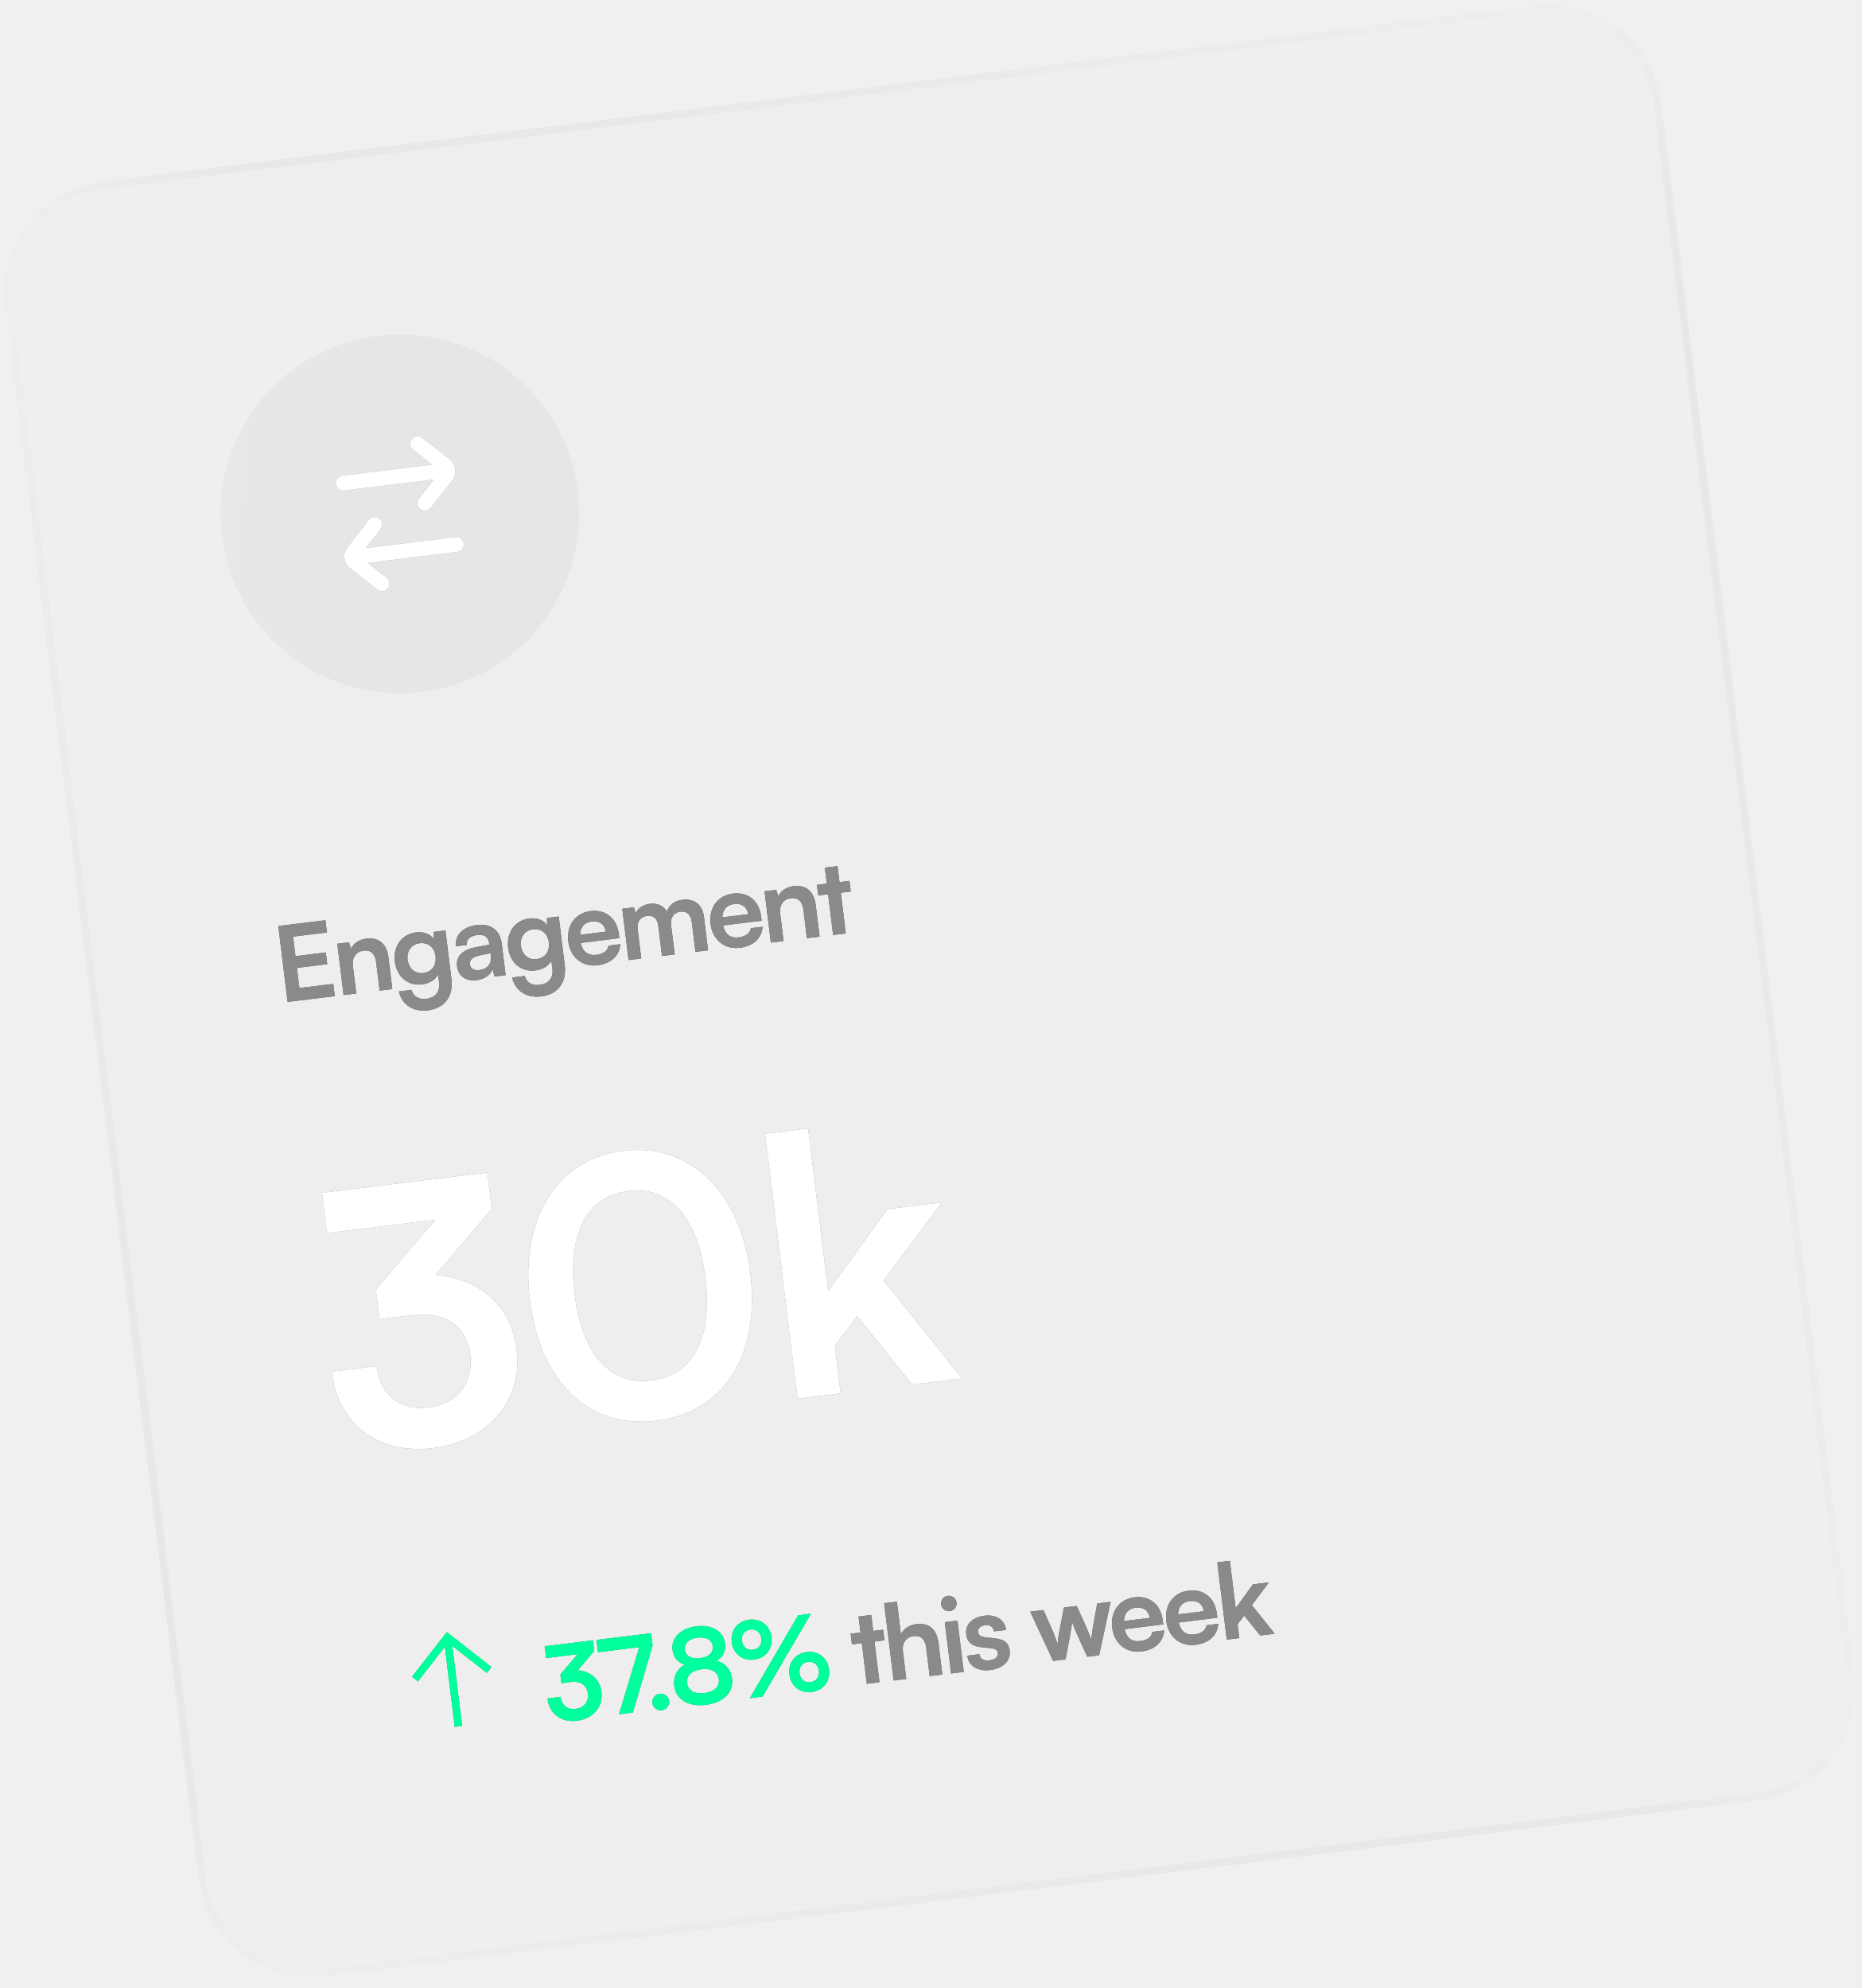
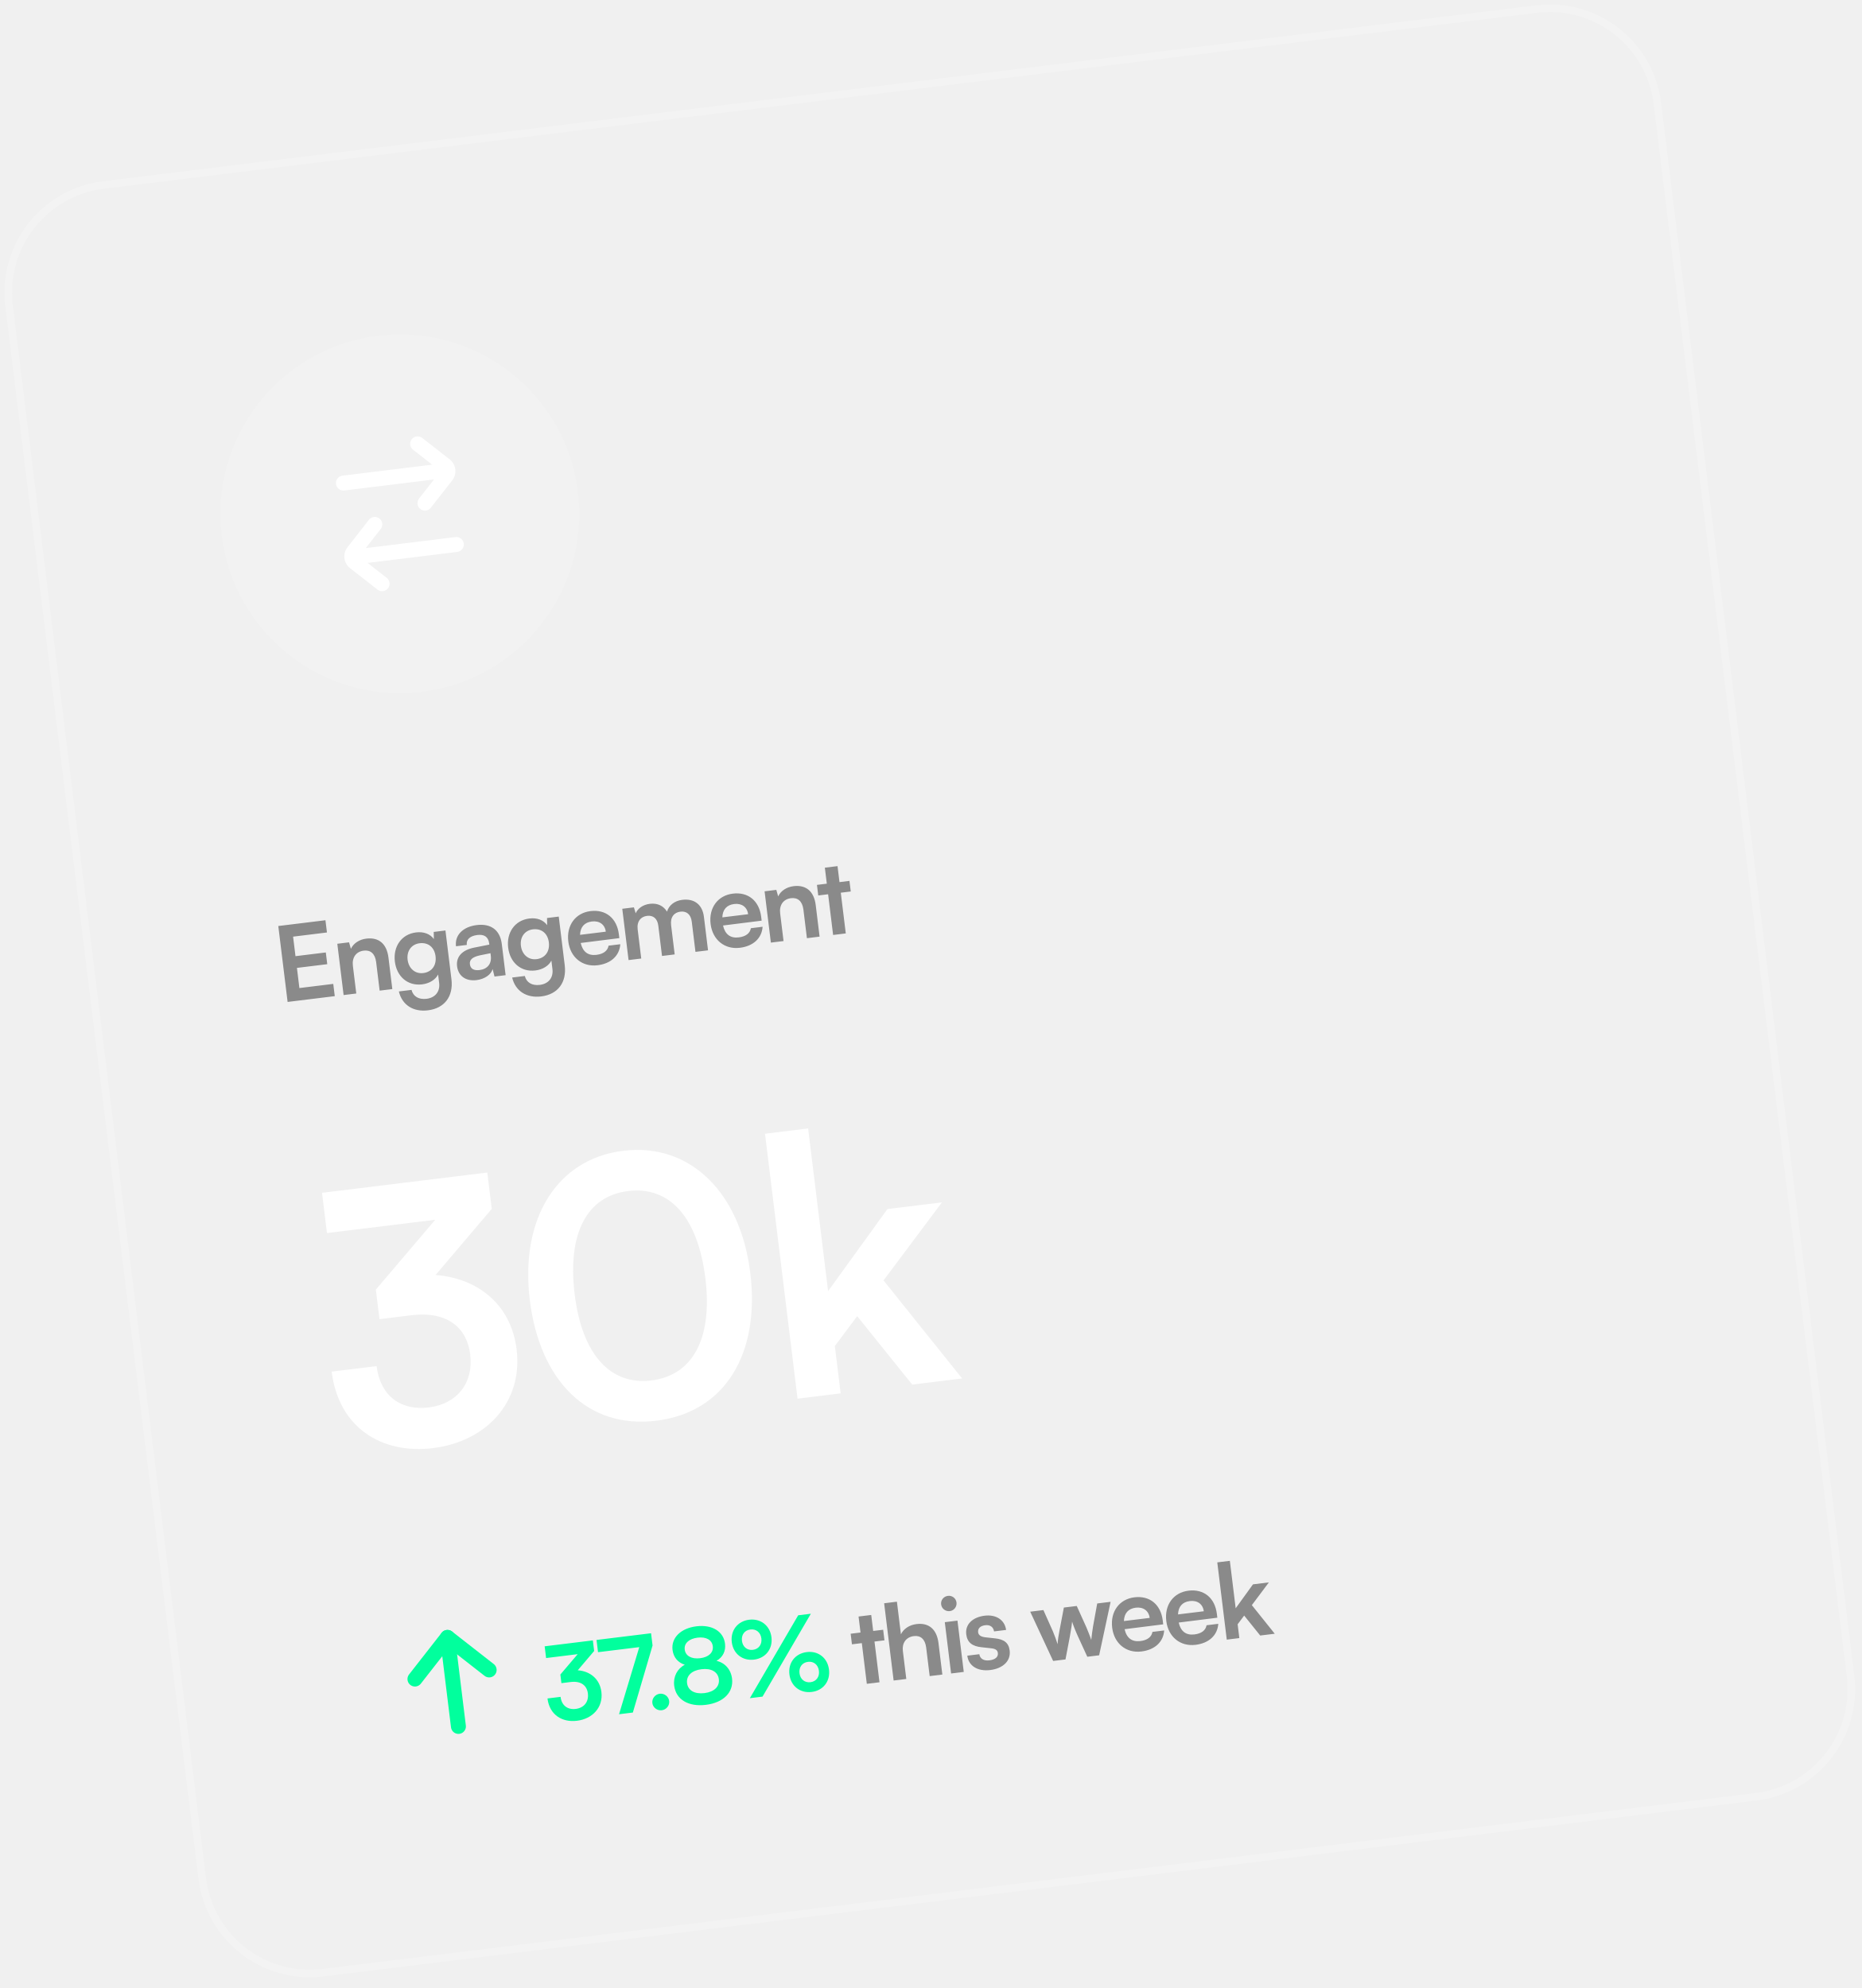
<svg xmlns="http://www.w3.org/2000/svg" width="249" height="266" viewBox="0 0 249 266" fill="none">
  <g filter="url(#filter0_b_3_879)">
    <rect y="26.953" width="221.159" height="240" rx="14" transform="rotate(-7 0 26.9526)" fill="white" fill-opacity="0.02" />
    <rect x="-0.557" y="26.517" width="222.159" height="241" rx="14.5" transform="rotate(-7 -0.557208 26.5173)" stroke="white" stroke-opacity="0.2" />
    <rect x="26.746" y="47.849" width="48" height="48" rx="24" transform="rotate(-7 26.746 47.8491)" fill="white" fill-opacity="0.1" />
    <g clip-path="url(#clip0_3_879)">
      <path d="M51.73 77.317C52.166 77.657 52.243 78.285 51.903 78.721C51.563 79.156 50.934 79.233 50.499 78.893L46.83 76.026C45.959 75.346 45.805 74.089 46.485 73.219L49.352 69.549C49.692 69.114 50.32 69.036 50.756 69.376C51.191 69.716 51.268 70.345 50.928 70.78L48.931 73.335L60.927 71.862C61.475 71.795 61.974 72.185 62.042 72.733C62.109 73.281 61.719 73.78 61.171 73.848L49.175 75.32L51.73 77.317Z" fill="white" />
      <path d="M45.813 63.643C45.265 63.71 44.875 64.209 44.942 64.757C45.01 65.306 45.508 65.695 46.057 65.628L58.052 64.155L56.056 66.71C55.716 67.146 55.793 67.774 56.228 68.114C56.663 68.454 57.292 68.377 57.632 67.942L60.499 64.272C61.179 63.402 61.025 62.145 60.154 61.465L56.485 58.598C56.05 58.258 55.421 58.335 55.081 58.77C54.741 59.205 54.818 59.834 55.253 60.174L57.809 62.17L45.813 63.643Z" fill="white" />
    </g>
    <path d="M44.783 133.287L38.474 134.062L37.227 123.904L43.536 123.13L43.737 124.769L39.207 125.326L39.528 127.938L43.585 127.44L43.778 129.01L39.721 129.508L40.051 132.204L44.581 131.648L44.783 133.287ZM47.66 132.934L45.965 133.142L45.122 126.278L46.692 126.085L46.94 126.957C47.286 126.21 48.07 125.704 49.001 125.59C50.724 125.378 51.745 126.339 51.963 128.118L52.482 132.342L50.786 132.55L50.317 128.729C50.176 127.576 49.538 127.09 48.662 127.197C47.62 127.325 47.07 128.126 47.206 129.238L47.66 132.934ZM52.822 128.661C52.576 126.66 53.698 124.999 55.657 124.759C56.686 124.632 57.544 124.964 58.038 125.651L58.019 124.694L59.589 124.501L60.39 131.019C60.671 133.311 59.471 134.911 57.248 135.184C55.275 135.427 53.789 134.467 53.355 132.658L55.05 132.45C55.271 133.326 56.016 133.77 57.059 133.642C58.226 133.499 58.886 132.67 58.746 131.531L58.606 130.391C58.254 131.083 57.455 131.59 56.469 131.711C54.523 131.95 53.066 130.648 52.822 128.661ZM54.526 128.41C54.667 129.563 55.51 130.334 56.621 130.198C57.789 130.054 58.411 129.146 58.264 127.951C58.12 126.783 57.313 126.065 56.132 126.21C55.006 126.348 54.388 127.284 54.526 128.41ZM63.755 131.141C62.296 131.32 61.303 130.582 61.144 129.29C60.989 128.025 61.809 127.12 63.419 126.796L65.457 126.39L65.438 126.238C65.324 125.307 64.722 125 63.86 125.105C62.86 125.228 62.355 125.713 62.444 126.436L60.999 126.613C60.816 125.127 61.92 124.004 63.782 123.775C65.63 123.548 66.892 124.409 67.126 126.312L67.638 130.481L66.151 130.664L65.901 129.665C65.697 130.409 64.825 131.01 63.755 131.141ZM64.154 129.795C65.196 129.667 65.787 128.959 65.657 127.903L65.612 127.542L64.195 127.829C63.151 128.056 62.79 128.453 62.859 129.009C62.935 129.634 63.39 129.888 64.154 129.795ZM67.978 126.8C67.732 124.799 68.854 123.138 70.813 122.898C71.841 122.771 72.7 123.103 73.194 123.79L73.175 122.833L74.745 122.641L75.545 129.158C75.827 131.45 74.627 133.051 72.404 133.324C70.43 133.566 68.944 132.606 68.511 130.797L70.206 130.589C70.426 131.465 71.172 131.909 72.214 131.781C73.381 131.638 74.041 130.809 73.901 129.67L73.761 128.53C73.409 129.222 72.611 129.729 71.624 129.851C69.679 130.089 68.222 128.787 67.978 126.8ZM69.682 126.549C69.823 127.702 70.665 128.473 71.777 128.337C72.944 128.193 73.566 127.285 73.42 126.09C73.276 124.923 72.469 124.204 71.287 124.349C70.162 124.487 69.543 125.423 69.682 126.549ZM79.939 129.154C77.897 129.405 76.283 128.094 76.022 125.968C75.757 123.814 76.978 122.155 78.993 121.907C81.05 121.655 82.525 122.87 82.787 125.01L82.85 125.524L77.683 126.173C77.957 127.366 78.671 127.899 79.796 127.761C80.727 127.647 81.294 127.21 81.409 126.533L82.979 126.341C82.871 127.877 81.732 128.934 79.939 129.154ZM79.177 123.295C78.177 123.418 77.632 124.035 77.592 125.084L81.038 124.661C80.922 123.716 80.192 123.171 79.177 123.295ZM85.78 128.254L84.085 128.462L83.242 121.597L84.798 121.406L85.036 122.195C85.314 121.583 85.954 121.053 86.94 120.932C87.983 120.804 88.768 121.229 89.227 121.977C89.477 121.142 90.22 120.529 91.262 120.401C92.929 120.196 93.969 121.084 94.164 122.668L94.715 127.157L93.034 127.363L92.537 123.319C92.416 122.333 91.825 121.883 91.019 121.982C90.199 122.083 89.638 122.688 89.777 123.813L90.254 127.704L88.559 127.912L88.061 123.855C87.943 122.896 87.366 122.445 86.56 122.544C85.754 122.643 85.166 123.251 85.302 124.363L85.78 128.254ZM98.976 126.817C96.933 127.067 95.32 125.756 95.058 123.63C94.794 121.477 96.015 119.817 98.03 119.57C100.086 119.317 101.561 120.533 101.824 122.673L101.887 123.187L96.72 123.835C96.993 125.029 97.708 125.562 98.833 125.424C99.764 125.309 100.331 124.873 100.446 124.196L102.016 124.003C101.908 125.54 100.768 126.597 98.976 126.817ZM98.214 120.958C97.214 121.081 96.669 121.698 96.628 122.746L100.075 122.323C99.959 121.378 99.229 120.833 98.214 120.958ZM104.817 125.916L103.121 126.124L102.279 119.26L103.849 119.067L104.097 119.939C104.442 119.192 105.227 118.686 106.158 118.572C107.881 118.36 108.901 119.321 109.12 121.1L109.638 125.324L107.943 125.532L107.474 121.711C107.332 120.558 106.694 120.072 105.819 120.179C104.777 120.307 104.226 121.108 104.363 122.22L104.817 125.916ZM113.142 124.894L111.447 125.102L110.778 119.655L109.458 119.817L109.284 118.4L110.604 118.238L110.341 116.098L112.037 115.89L112.299 118.029L113.633 117.866L113.807 119.283L112.473 119.447L113.142 124.894Z" fill="#8A8A8A" />
    <path d="M55.004 175.984L50.764 176.505L50.279 172.551L58.223 163.209L43.74 164.987L43.079 159.603L65.185 156.889L65.782 161.749L58.261 170.603C63.725 170.996 68.35 174.394 69.105 180.54C69.982 187.686 64.964 192.897 57.913 193.762C51.1 194.599 45.297 191.056 44.373 183.528L50.375 182.791C50.867 186.793 53.625 188.776 57.341 188.319C61.153 187.851 63.373 185.064 62.9 181.205C62.467 177.679 59.864 175.388 55.004 175.984ZM70.874 173.939C69.546 163.124 74.457 155.074 83.366 153.98C92.275 152.886 99.036 159.503 100.364 170.318C101.686 181.085 97.043 188.958 87.8 190.093C78.558 191.227 72.196 184.706 70.874 173.939ZM76.876 173.202C77.865 181.253 81.66 185.382 87.139 184.709C92.666 184.03 95.35 179.107 94.361 171.055C93.349 162.813 89.554 158.685 84.027 159.363C78.548 160.036 75.865 164.96 76.876 173.202ZM112.454 186.437L106.69 187.145L102.337 151.699L108.102 150.991L110.775 172.763L118.712 161.778L126.001 160.883L118.191 171.321L128.7 184.442L122.03 185.261L114.668 176.106L111.676 180.1L112.454 186.437Z" fill="white" />
-     <path d="M55.508 224.662L59.862 219.09L65.434 223.443" stroke="#01FF9D" strokeWidth="2" strokeLinecap="round" strokeLinejoin="round" />
-     <path d="M61.324 231L59.862 219.09" stroke="#01FF9D" strokeWidth="2" strokeLinecap="round" />
+     <path d="M55.508 224.662L59.862 219.09L65.434 223.443" stroke="#01FF9D" stroke-width="2" stroke-linecap="round" stroke-linejoin="round" />
+     <path d="M61.324 231L59.862 219.09" stroke="#01FF9D" stroke-width="2" stroke-linecap="round" />
    <path d="M76.338 225.058L75.101 225.21L74.96 224.057L77.277 221.332L73.053 221.851L72.86 220.28L79.307 219.489L79.481 220.906L77.288 223.489C78.882 223.603 80.231 224.594 80.451 226.387C80.707 228.471 79.243 229.991 77.186 230.243C75.199 230.487 73.507 229.454 73.237 227.258L74.988 227.043C75.131 228.211 75.936 228.789 77.019 228.656C78.131 228.519 78.779 227.706 78.641 226.581C78.514 225.553 77.755 224.884 76.338 225.058ZM79.798 219.429L87.093 218.533L87.295 220.172L84.658 229.143L82.81 229.37L85.516 220.391L79.999 221.068L79.798 219.429ZM88.526 228.837C87.914 228.912 87.339 228.475 87.266 227.877C87.19 227.266 87.643 226.703 88.254 226.628C88.866 226.553 89.442 226.99 89.517 227.601C89.59 228.199 89.137 228.762 88.526 228.837ZM90.187 225.544C90.039 224.335 90.6 223.279 91.607 222.746C90.668 222.452 90.088 221.748 89.966 220.761C89.769 219.149 91.063 217.862 93.162 217.604C95.246 217.348 96.784 218.274 96.987 219.927C97.108 220.914 96.702 221.74 95.845 222.226C96.961 222.47 97.777 223.371 97.927 224.594C98.152 226.428 96.786 227.823 94.424 228.113C92.075 228.401 90.414 227.392 90.187 225.544ZM91.597 220.716C91.701 221.564 92.504 222.015 93.658 221.874C94.797 221.734 95.455 221.117 95.351 220.269C95.247 219.422 94.459 218.982 93.32 219.122C92.166 219.264 91.495 219.882 91.597 220.716ZM91.909 225.206C92.03 226.192 92.925 226.703 94.245 226.541C95.537 226.382 96.282 225.67 96.161 224.684C96.04 223.697 95.145 223.186 93.838 223.347C92.532 223.507 91.787 224.219 91.909 225.206ZM103.199 219.066C103.392 220.636 102.415 221.87 100.873 222.06C99.33 222.249 98.084 221.288 97.891 219.718C97.7 218.161 98.675 216.913 100.218 216.724C101.76 216.534 103.008 217.51 103.199 219.066ZM108.469 215.922L102.003 227.013L100.308 227.221L106.774 216.13L108.469 215.922ZM101.851 219.231C101.752 218.425 101.156 217.934 100.378 218.03C99.6 218.126 99.154 218.745 99.253 219.55C99.352 220.356 99.948 220.847 100.712 220.754C101.491 220.658 101.95 220.037 101.851 219.231ZM110.896 223.396C111.088 224.952 110.126 226.199 108.584 226.388C107.028 226.579 105.793 225.603 105.602 224.046C105.411 222.49 106.372 221.243 107.929 221.052C109.471 220.863 110.705 221.84 110.896 223.396ZM109.549 223.562C109.45 222.756 108.853 222.265 108.089 222.359C107.311 222.454 106.851 223.075 106.95 223.881C107.049 224.687 107.645 225.178 108.423 225.082C109.188 224.988 109.647 224.368 109.549 223.562Z" fill="#01FF9D" />
    <path d="M117.651 225.092L115.955 225.3L115.287 219.853L113.966 220.015L113.792 218.597L115.112 218.435L114.85 216.295L116.545 216.087L116.808 218.227L118.142 218.063L118.316 219.481L116.982 219.645L117.651 225.092ZM121.237 224.651L119.542 224.859L118.273 214.521L119.982 214.311L120.518 218.674C120.867 217.955 121.62 217.425 122.606 217.304C124.302 217.096 125.322 218.056 125.541 219.835L126.059 224.059L124.364 224.267L123.895 220.446C123.753 219.293 123.115 218.807 122.254 218.913C121.184 219.044 120.651 219.871 120.777 220.899L121.237 224.651ZM127.065 215.571C126.481 215.643 125.966 215.241 125.896 214.671C125.826 214.101 126.23 213.6 126.814 213.529C127.37 213.461 127.883 213.849 127.953 214.419C128.023 214.988 127.62 215.503 127.065 215.571ZM127.229 223.916L126.386 217.051L128.081 216.843L128.924 223.707L127.229 223.916ZM129.395 221.534L131.007 221.336C131.094 221.932 131.585 222.252 132.363 222.157C133.155 222.06 133.547 221.687 133.485 221.187C133.443 220.839 133.231 220.611 132.603 220.548L131.33 220.408C130.06 220.282 129.39 219.771 129.256 218.674C129.09 217.326 130.131 216.38 131.715 216.185C133.257 215.996 134.408 216.757 134.586 218.09L132.974 218.287C132.889 217.706 132.454 217.378 131.8 217.458C131.133 217.54 130.782 217.894 130.845 218.408C130.893 218.797 131.229 219.01 131.83 219.077L133.102 219.217C134.288 219.339 134.937 219.796 135.066 220.852C135.237 222.241 134.162 223.248 132.466 223.456C130.757 223.666 129.561 222.882 129.395 221.534ZM140.879 222.24L137.813 215.648L139.577 215.431L140.842 218.266C141.062 218.79 141.274 219.37 141.477 219.994C141.521 219.312 141.593 218.865 141.732 218.157L142.315 215.095L144.038 214.884L145.317 217.717C145.434 217.985 145.838 218.979 145.978 219.427C146.026 218.899 146.148 218.052 146.22 217.606L146.775 214.548L148.568 214.328L147.034 221.484L145.45 221.678L144.14 218.821C143.752 217.952 143.518 217.317 143.42 216.977C143.39 217.305 143.325 217.806 143.115 218.975L142.532 222.037L140.879 222.24ZM152.695 220.972C150.652 221.223 149.038 219.912 148.777 217.786C148.513 215.632 149.734 213.973 151.749 213.725C153.805 213.473 155.28 214.688 155.543 216.828L155.606 217.342L150.439 217.991C150.712 219.184 151.426 219.717 152.552 219.579C153.483 219.465 154.05 219.029 154.164 218.352L155.735 218.159C155.627 219.695 154.487 220.752 152.695 220.972ZM151.933 215.113C150.933 215.236 150.388 215.853 150.347 216.902L153.793 216.479C153.677 215.534 152.947 214.989 151.933 215.113ZM159.933 220.083C157.891 220.334 156.277 219.023 156.016 216.897C155.751 214.743 156.972 213.084 158.987 212.837C161.044 212.584 162.519 213.799 162.782 215.939L162.845 216.454L157.677 217.102C157.951 218.296 158.665 218.829 159.791 218.69C160.722 218.576 161.289 218.14 161.403 217.463L162.973 217.27C162.866 218.806 161.726 219.863 159.933 220.083ZM159.172 214.225C158.171 214.347 157.626 214.964 157.586 216.013L161.032 215.59C160.916 214.645 160.186 214.1 159.172 214.225ZM165.788 219.181L164.107 219.388L162.837 209.049L164.519 208.843L165.298 215.193L167.613 211.989L169.739 211.728L167.461 214.772L170.526 218.599L168.581 218.838L166.434 216.168L165.561 217.333L165.788 219.181Z" fill="#8A8A8A" />
  </g>
  <defs>
-     <filter id="filter0_b_3_879" x="-250" y="-250" width="748.76" height="765.164" filterUnits="userSpaceOnUse" colorInterpolationFilters="sRGB">
-       <feFlood floodOpacity="0" result="BackgroundImageFix" />
+     <filter id="filter0_b_3_879" x="-250" y="-250" width="748.76" height="765.164" filterUnits="userSpaceOnUse" color-interpolation-filters="sRGB">
+       <feFlood flood-opacity="0" result="BackgroundImageFix" />
      <feGaussianBlur in="BackgroundImageFix" stdDeviation="125" />
      <feComposite in2="SourceAlpha" operator="in" result="effect1_backgroundBlur_3_879" />
      <feBlend mode="normal" in="SourceGraphic" in2="effect1_backgroundBlur_3_879" result="shape" />
    </filter>
    <clipPath id="clip0_3_879">
      <rect width="24" height="24" fill="white" transform="translate(43.0438 82.1182) rotate(-97)" />
    </clipPath>
  </defs>
</svg>
